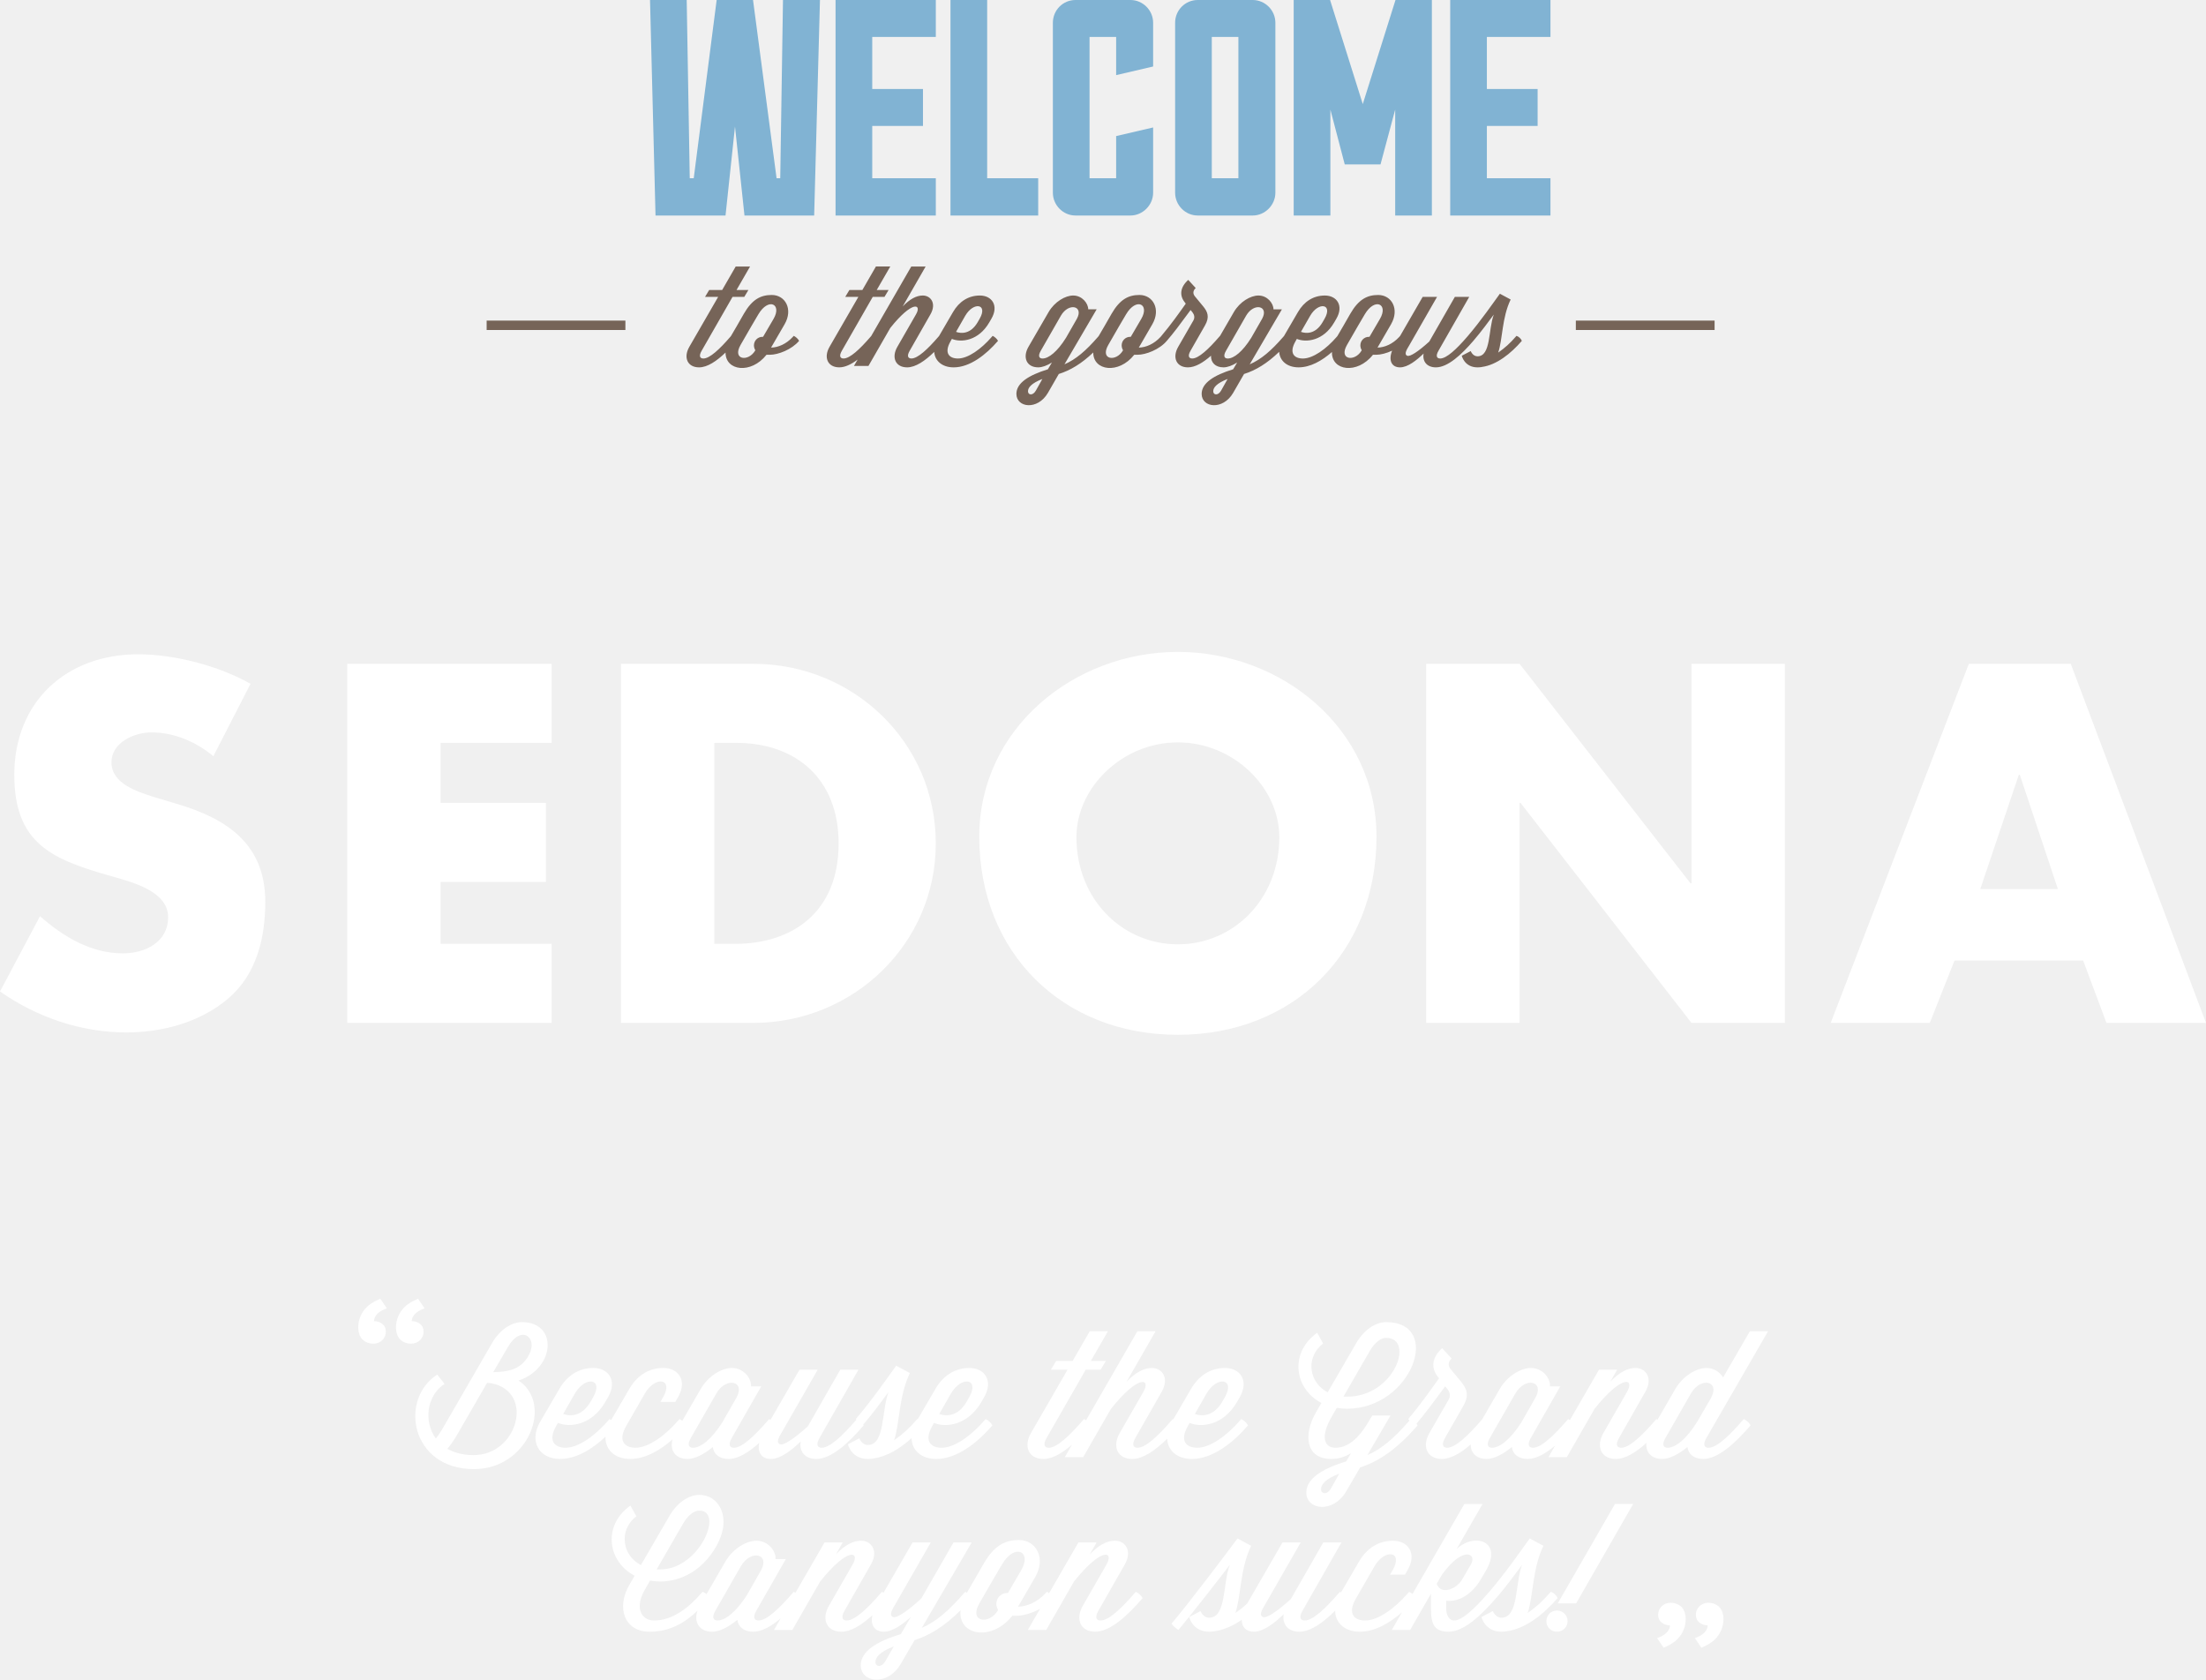
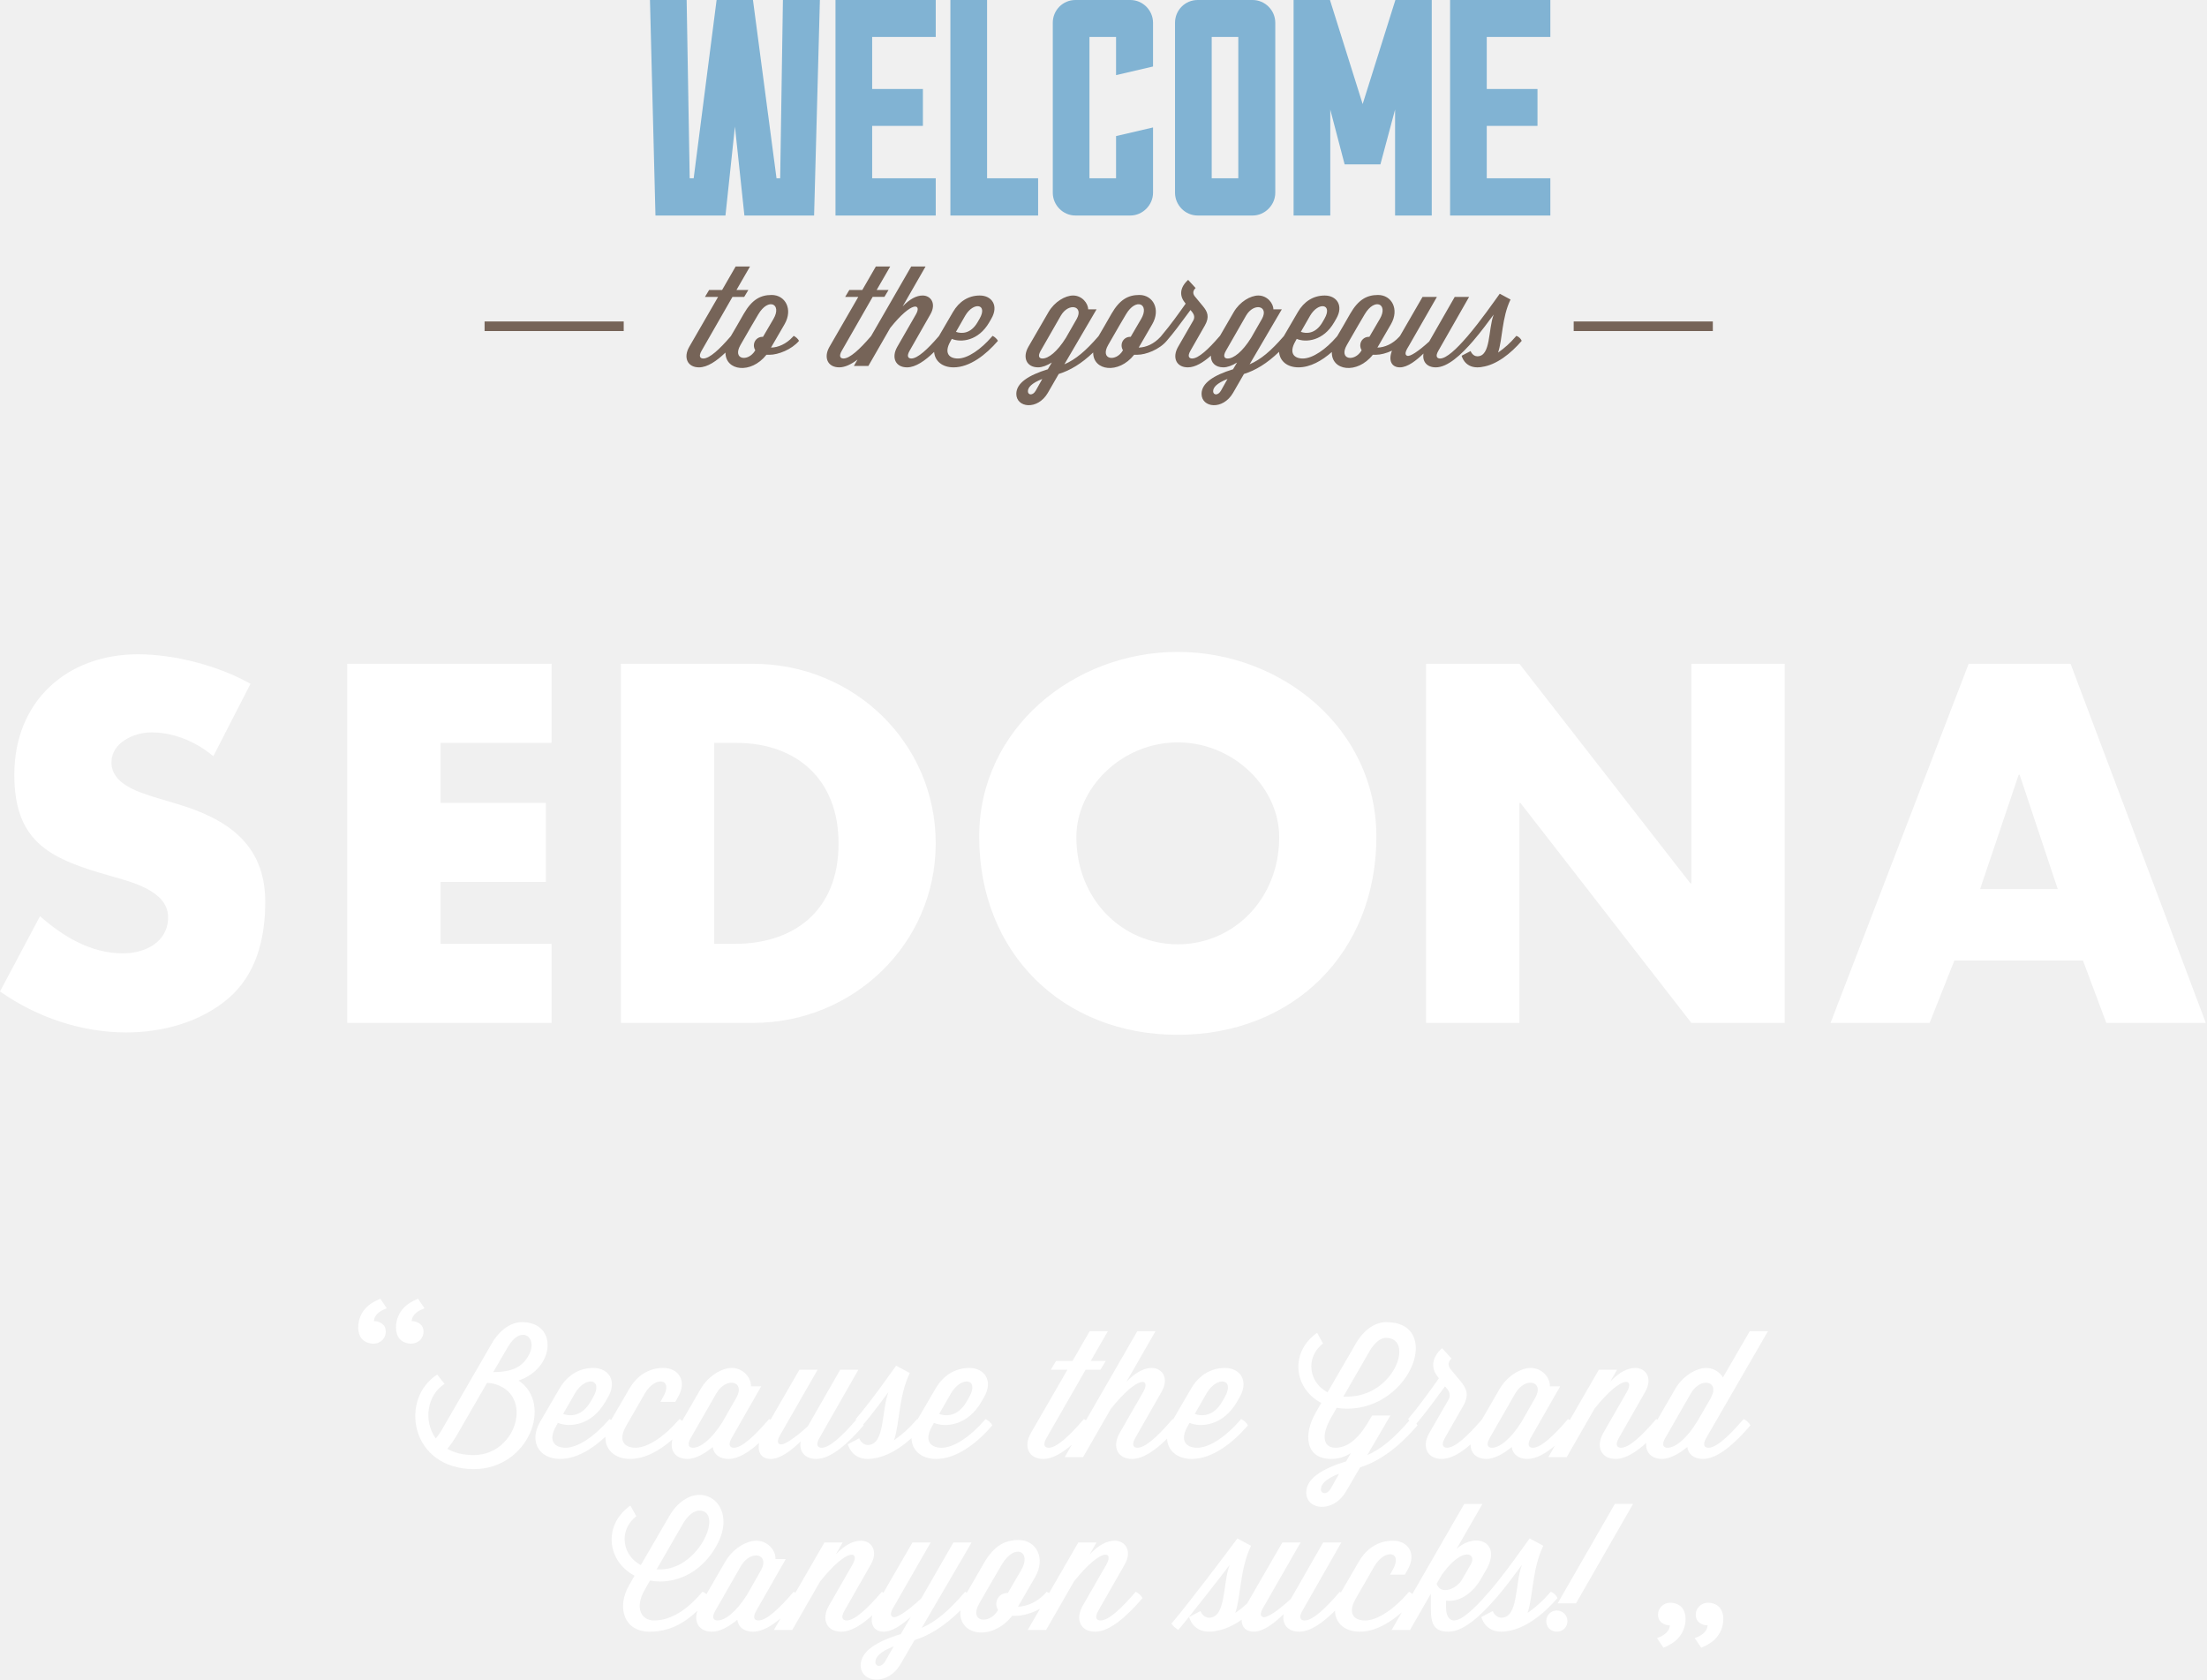
- <svg xmlns="http://www.w3.org/2000/svg" width="459.754" height="350.074">
-   <path d="M165.422 70.001l-.203.229c-1.353 1.469-3.022 2.188-4.521 2.217l2.822-4.865c1.813-3.139.144-6.104-2.679-6.104-2.303 0-4.088.92-5.815 3.916l-1.468 2.562-1.227 2.098-.154.177c-2.159 2.506-4.262 4.491-5.586 4.491-.662 0-1.037-.461-.346-1.641l6.422-11.201h2.446l.864-1.44H153.5l2.822-4.893h-2.994l-2.822 4.895h-2.707l-.864 1.44h2.735l-6.019 10.423c-1.267 2.217-.374 4.262 2.044 4.262 1.739 0 3.662-1.309 5.512-3.084-.006 3.816 5.297 4.562 8.539.463h.661c1.785 0 4.606-1.094 6.134-2.907-.199-.405-.716-.865-1.119-1.038zm-6.392.203h-.145c-.979 0-1.756.806-1.756 1.785 0 .373.115.72.289 1.009l-.029.057c-1.411 2.419-4.838 1.958-3.053-1.151l2.274-3.944 1.44-2.447c2.102-3.569 4.98-2.159 3.166.95l-2.186 3.741zm47.847-.203l-.201.229c-2.16 2.506-4.924 4.491-7.025 4.491-1.844 0-2.938-1.151-1.555-3.569l.287-.52c1.93.807 5.558.432 7.804-3.455l.432-.749c1.612-2.764.058-4.837-2.39-4.837-2.419 0-4.348 1.268-5.615 3.455l-2.906 4.984-.173.199c-2.159 2.504-4.261 4.49-5.586 4.49-.661 0-1.036-.461-.346-1.641l4.319-7.571c1.295-2.274.059-3.916-1.612-3.916-1.296 0-2.679.72-4.175 2.274l4.779-8.32h-2.994l-8.354 14.492-.168.191c-2.159 2.506-4.261 4.491-5.586 4.491-.662 0-1.037-.461-.345-1.641l6.42-11.201h2.447l.864-1.44h-2.476l2.822-4.893h-2.994l-2.822 4.895h-2.706l-.864 1.44h2.735l-6.019 10.423c-1.267 2.217-.373 4.262 2.045 4.262 1.213 0 2.517-.639 3.821-1.627l-.771 1.338h3.022l4.55-7.916c4.606-5.789 6.65-5.039 5.354-2.822l-3.888 6.767c-1.267 2.218-.373 4.263 2.045 4.263 1.781 0 3.757-1.375 5.646-3.217.145 1.864 1.653 3.217 4.055 3.217 3.396 0 6.766-2.649 9.242-5.529-.196-.404-.714-.864-1.118-1.037zm-5.701-4.204c1.729-2.965 4.781-2.477 2.996.634l-.433.749c-1.438 2.447-3.368 2.391-4.491 1.987l1.928-3.37zm114.871 4.204l-.201.229a18.785 18.785 0 0 1-3.601 3.254c.95-2.851.749-7.228 2.593-11.057l-2.246-1.209c-1.238 1.699-3.944 5.615-6.651 8.782l.001.001-.201.229c-2.158 2.506-4.261 4.491-5.586 4.491-.662 0-1.036-.461-.345-1.641l6.392-11.201h-2.994l-5.326 9.3c-2.274 2.072-4.031 3.225-4.606 2.965-.749-.315 0-1.438.374-2.072l5.845-10.192H296.5l-4.695 8.124-.197.227c-1.354 1.469-3.023 2.188-4.521 2.217l2.821-4.865c1.813-3.139.146-6.104-2.678-6.104-2.304 0-4.089.92-5.815 3.916l-1.469 2.562-1.227 2.097-.154.178c-2.159 2.506-4.924 4.491-7.025 4.491-1.843 0-2.938-1.151-1.555-3.569l.288-.52c1.929.807 5.558.432 7.803-3.455l.433-.749c1.611-2.764.058-4.837-2.391-4.837-2.419 0-4.348 1.268-5.615 3.455l-2.904 4.984-.174.199c-2.477 2.851-4.606 4.691-6.969 5.699l6.709-11.459h-1.757c0-1.238-1.267-2.879-3.138-2.879-1.612 0-3.858 1.268-5.126 3.455l-2.871 4.957-.007-.004-.201.23c-2.159 2.504-4.262 4.49-5.586 4.49-.662 0-1.036-.461-.346-1.641l2.994-5.241c1.036-1.813.547-2.879-.433-4.06l-1.67-2.017c-.433-.547-.433-1.151.173-1.728l-1.555-1.699c-1.699 1.525-1.844 3.225-.777 4.607l.26.346c-1.324 1.872-3.109 4.404-5.068 6.709l.002.004-.2.229c-1.354 1.467-3.022 2.188-4.521 2.217l2.82-4.866c1.814-3.138.145-6.104-2.678-6.104-2.303 0-4.088.922-5.814 3.916l-1.47 2.562-1.228 2.101-.152.175c-2.477 2.851-4.607 4.691-6.969 5.699l6.709-11.459H226.8c0-1.238-1.267-2.879-3.139-2.879-1.611 0-3.857 1.268-5.125 3.455l-4.203 7.256c-1.268 2.217-.375 4.262 2.043 4.262.836 0 1.844-.375 2.852-1.008l-.835 1.41c-4.031 1.238-6.565 2.879-6.565 5.125 0 2.88 4.405 3.484 6.565-.201l2.274-3.945c2.396-.746 4.743-2.155 7.18-4.481-.021 3.832 5.294 4.585 8.539.479h.662c1.785 0 4.607-1.094 6.133-2.908 1.438-1.67 2.562-3.168 4.951-6.42l.402.49c.374.489.52 1.094.174 1.698l-3.168 5.5c-1.268 2.218-.375 4.263 2.045 4.263 1.518 0 3.176-.998 4.801-2.431-.049 1.392.879 2.431 2.598 2.431.835 0 1.843-.375 2.852-1.009L257 76.966c-4.031 1.238-6.563 2.879-6.563 5.125 0 2.88 4.405 3.483 6.563-.201l2.274-3.944c2.44-.762 4.83-2.215 7.315-4.617.133 1.875 1.646 3.236 4.057 3.236 2.438 0 4.859-1.367 6.947-3.201-.117 3.92 5.267 4.721 8.541.58h.662c.938 0 2.158-.309 3.33-.856-.806 2.081-.063 3.478 1.649 3.478 1.642 0 3.483-1.498 4.923-2.879-.288 1.611.662 2.879 2.562 2.879 2.477 0 5.326-2.648 7.804-5.528l-.001-.001c1.697-1.959 3.195-4.059 4.261-5.469-1.181 3.108-.548 8.694-3.397 8.694-1.008 0-1.41-1.094-1.41-1.094l-1.872.979s.547 2.42 3.282 2.42c.287 0 .548-.029.834-.06.029 0 .059-.028.088-.028 3.052-.402 6.074-2.82 8.32-5.441-.172-.461-.691-.922-1.122-1.037zm-42.983-4.204c1.728-2.965 4.778-2.477 2.993.634l-.432.749c-1.439 2.447-3.369 2.391-4.492 1.987l1.931-3.37zm-57.177 15.606c-.633 1.123-1.641.951-1.641.145 0-.777.721-1.67 2.994-2.562l-1.353 2.417zm1.383-6.68c-.662 0-1.037-.461-.346-1.641l4.176-7.285c1.611-2.793 4.809-2.073 3.34.634l-2.273 3.974c-1.816 2.908-3.63 4.318-4.897 4.318zm18.397-4.519h-.145c-.979 0-1.756.806-1.756 1.785 0 .373.115.72.287 1.009l-.028.057c-1.41 2.419-4.837 1.958-3.052-1.151l2.273-3.944 1.439-2.447c2.104-3.569 4.98-2.159 3.168.95l-2.186 3.741zm18.827 11.199c-.634 1.123-1.642.951-1.642.145 0-.777.72-1.67 2.994-2.562l-1.352 2.417zm1.381-6.68c-.662 0-1.035-.461-.346-1.641l4.176-7.285c1.612-2.793 4.809-2.073 3.34.634l-2.274 3.974c-1.813 2.908-3.63 4.318-4.896 4.318zm29.54-4.519h-.145c-.979 0-1.756.806-1.756 1.785 0 .373.115.72.287 1.009l-.028.057c-1.41 2.419-4.837 1.958-3.052-1.151l2.273-3.944 1.439-2.447c2.103-3.569 4.98-2.159 3.168.95l-2.186 3.741zm-183.993-3.381h28.918v1.957h-28.918zm227 0h28.918v1.957h-28.918z" fill="#766458" />
+ <svg xmlns="http://www.w3.org/2000/svg" version="1" width="460" height="350" viewBox="0 0 460 350">
+   <path d="M165.422 70.001l-.203.229c-1.353 1.469-3.022 2.188-4.521 2.217l2.822-4.865c1.813-3.139.144-6.104-2.679-6.104-2.303 0-4.088.92-5.815 3.916l-1.468 2.562-1.227 2.098-.154.177c-2.159 2.506-4.262 4.491-5.586 4.491-.662 0-1.037-.461-.346-1.641l6.422-11.201h2.446l.864-1.44H153.5l2.822-4.893h-2.994l-2.822 4.895h-2.707l-.864 1.44h2.735l-6.019 10.423c-1.267 2.217-.374 4.262 2.044 4.262 1.739 0 3.662-1.309 5.512-3.084-.006 3.816 5.297 4.562 8.539.463h.661c1.785 0 4.606-1.094 6.134-2.907-.199-.405-.716-.865-1.119-1.038zm-6.392.203h-.145c-.979 0-1.756.806-1.756 1.785 0 .373.115.72.289 1.009l-.029.057c-1.411 2.419-4.838 1.958-3.053-1.151l2.274-3.944 1.44-2.447c2.102-3.569 4.98-2.159 3.166.95l-2.186 3.741zm47.847-.203l-.201.229c-2.16 2.506-4.924 4.491-7.025 4.491-1.844 0-2.938-1.151-1.555-3.569l.287-.52c1.93.807 5.558.432 7.804-3.455l.432-.749c1.612-2.764.058-4.837-2.39-4.837-2.419 0-4.348 1.268-5.615 3.455l-2.906 4.984-.173.199c-2.159 2.504-4.261 4.49-5.586 4.49-.661 0-1.036-.461-.346-1.641l4.319-7.571c1.295-2.274.059-3.916-1.612-3.916-1.296 0-2.679.72-4.175 2.274l4.779-8.32h-2.994l-8.354 14.492-.168.191c-2.159 2.506-4.261 4.491-5.586 4.491-.662 0-1.037-.461-.345-1.641l6.42-11.201h2.447l.864-1.44h-2.476l2.822-4.893h-2.994l-2.822 4.895h-2.706l-.864 1.44h2.735l-6.019 10.423c-1.267 2.217-.373 4.262 2.045 4.262 1.213 0 2.517-.639 3.821-1.627l-.771 1.338h3.022l4.55-7.916c4.606-5.789 6.65-5.039 5.354-2.822l-3.888 6.767c-1.267 2.218-.373 4.263 2.045 4.263 1.781 0 3.757-1.375 5.646-3.217.145 1.864 1.653 3.217 4.055 3.217 3.396 0 6.766-2.649 9.242-5.529-.196-.404-.714-.864-1.118-1.037zm-5.701-4.204c1.729-2.965 4.781-2.477 2.996.634l-.433.749c-1.438 2.447-3.368 2.391-4.491 1.987l1.928-3.37zm114.871 4.204l-.201.229a18.785 18.785 0 0 1-3.601 3.254c.95-2.851.749-7.228 2.593-11.057l-2.246-1.209c-1.238 1.699-3.944 5.615-6.651 8.782l.001.001-.201.229c-2.158 2.506-4.261 4.491-5.586 4.491-.662 0-1.036-.461-.345-1.641l6.392-11.201h-2.994l-5.326 9.3c-2.274 2.072-4.031 3.225-4.606 2.965-.749-.315 0-1.438.374-2.072l5.845-10.192H296.5l-4.695 8.124-.197.227c-1.354 1.469-3.023 2.188-4.521 2.217l2.821-4.865c1.813-3.139.146-6.104-2.678-6.104-2.304 0-4.089.92-5.815 3.916l-1.469 2.562-1.227 2.097-.154.178c-2.159 2.506-4.924 4.491-7.025 4.491-1.843 0-2.938-1.151-1.555-3.569l.288-.52c1.929.807 5.558.432 7.803-3.455l.433-.749c1.611-2.764.058-4.837-2.391-4.837-2.419 0-4.348 1.268-5.615 3.455l-2.904 4.984-.174.199c-2.477 2.851-4.606 4.691-6.969 5.699l6.709-11.459h-1.757c0-1.238-1.267-2.879-3.138-2.879-1.612 0-3.858 1.268-5.126 3.455l-2.871 4.957-.007-.004-.201.23c-2.159 2.504-4.262 4.49-5.586 4.49-.662 0-1.036-.461-.346-1.641l2.994-5.241c1.036-1.813.547-2.879-.433-4.06l-1.67-2.017c-.433-.547-.433-1.151.173-1.728l-1.555-1.699c-1.699 1.525-1.844 3.225-.777 4.607l.26.346c-1.324 1.872-3.109 4.404-5.068 6.709l.002.004-.2.229c-1.354 1.467-3.022 2.188-4.521 2.217l2.82-4.866c1.814-3.138.145-6.104-2.678-6.104-2.303 0-4.088.922-5.814 3.916l-1.47 2.562-1.228 2.101-.152.175c-2.477 2.851-4.607 4.691-6.969 5.699l6.709-11.459H226.8c0-1.238-1.267-2.879-3.139-2.879-1.611 0-3.857 1.268-5.125 3.455l-4.203 7.256c-1.268 2.217-.375 4.262 2.043 4.262.836 0 1.844-.375 2.852-1.008l-.835 1.41c-4.031 1.238-6.565 2.879-6.565 5.125 0 2.88 4.405 3.484 6.565-.201l2.274-3.945c2.396-.746 4.743-2.155 7.18-4.481-.021 3.832 5.294 4.585 8.539.479h.662c1.785 0 4.607-1.094 6.133-2.908 1.438-1.67 2.562-3.168 4.951-6.42l.402.49c.374.489.52 1.094.174 1.698l-3.168 5.5c-1.268 2.218-.375 4.263 2.045 4.263 1.518 0 3.176-.998 4.801-2.431-.049 1.392.879 2.431 2.598 2.431.835 0 1.843-.375 2.852-1.009L257 76.966c-4.031 1.238-6.563 2.879-6.563 5.125 0 2.88 4.405 3.483 6.563-.201l2.274-3.944c2.44-.762 4.83-2.215 7.315-4.617.133 1.875 1.646 3.236 4.057 3.236 2.438 0 4.859-1.367 6.947-3.201-.117 3.92 5.267 4.721 8.541.58h.662c.938 0 2.158-.309 3.33-.856-.806 2.081-.063 3.478 1.649 3.478 1.642 0 3.483-1.498 4.923-2.879-.288 1.611.662 2.879 2.562 2.879 2.477 0 5.326-2.648 7.804-5.528l-.001-.001c1.697-1.959 3.195-4.059 4.261-5.469-1.181 3.108-.548 8.694-3.397 8.694-1.008 0-1.41-1.094-1.41-1.094l-1.872.979s.547 2.42 3.282 2.42c.287 0 .548-.029.834-.06.029 0 .059-.028.088-.028 3.052-.402 6.074-2.82 8.32-5.441-.172-.461-.691-.922-1.122-1.037zm-42.983-4.204c1.728-2.965 4.778-2.477 2.993.634l-.432.749c-1.439 2.447-3.369 2.391-4.492 1.987l1.931-3.37zm-57.177 15.606c-.633 1.123-1.641.951-1.641.145 0-.777.721-1.67 2.994-2.562l-1.353 2.417zm1.383-6.68c-.662 0-1.037-.461-.346-1.641l4.176-7.285c1.611-2.793 4.809-2.073 3.34.634l-2.273 3.974c-1.816 2.908-3.63 4.318-4.897 4.318zm18.397-4.519h-.145c-.979 0-1.756.806-1.756 1.785 0 .373.115.72.287 1.009l-.028.057c-1.41 2.419-4.837 1.958-3.052-1.151l2.273-3.944 1.439-2.447c2.104-3.569 4.98-2.159 3.168.95l-2.186 3.741zm18.827 11.199c-.634 1.123-1.642.951-1.642.145 0-.777.72-1.67 2.994-2.562l-1.352 2.417zm1.381-6.68c-.662 0-1.035-.461-.346-1.641l4.176-7.285c1.612-2.793 4.809-2.073 3.34.634l-2.274 3.974c-1.813 2.908-3.63 4.318-4.896 4.318zm29.54-4.519h-.145c-.979 0-1.756.806-1.756 1.785 0 .373.115.72.287 1.009l-.028.057c-1.41 2.419-4.837 1.958-3.052-1.151l2.273-3.944 1.439-2.447c2.103-3.569 4.98-2.159 3.168.95l-2.186 3.741zM101 67h29v2h-29zm227 0h29v2h-29z" fill="#766458" />
  <path d="M163.183 0h7.707l-1.209 44.918h-14.525l-1.975-18.545-1.975 18.545h-14.589L135.471 0h7.645l.637 37.152h.828L149.359 0h7.581l4.906 37.152h.765L163.183 0zm31.851 37.152v7.766h-20.896V0h20.896v7.7h-13.251v10.844h10.575v7.7h-10.575v10.908h13.251zm21.339 0v7.766H198.09V0h7.646v37.152h10.637zm16.244-8.791l7.708-1.797v13.604c0 2.567-2.166 4.749-4.714 4.749h-11.469c-2.611 0-4.713-2.182-4.713-4.749V4.749c0-2.632 2.103-4.749 4.713-4.749h11.468c2.548 0 4.714 2.117 4.714 4.749v9.112l-7.708 1.796V7.7h-5.543v29.452h5.543l.001-8.791zM261.089 0c2.549 0 4.715 2.117 4.715 4.749v35.42c0 2.567-2.166 4.749-4.715 4.749h-11.468c-2.61 0-4.714-2.182-4.714-4.749V4.749c0-2.631 2.104-4.749 4.714-4.749h11.468zm-2.994 7.7h-5.543v29.452h5.543V7.7zM290.837 0h7.58v44.918h-7.645V22.844l-3.059 11.422h-7.453l-2.994-11.422v22.074h-7.646V0h7.581l6.816 21.688L290.837 0zm32.297 37.152v7.766h-20.896V0h20.896v7.7h-13.252v10.844h10.575v7.7h-10.575v10.908h13.252z" fill="#81B3D3" />
  <path d="M44.467 157.61c-3.572-2.979-8.139-4.963-12.902-4.963-3.572 0-8.338 2.084-8.338 6.253 0 4.368 5.261 6.055 8.636 7.146l4.964 1.489c10.422 3.077 18.461 8.337 18.461 20.447 0 7.445-1.787 15.088-7.742 20.15-5.855 4.963-13.697 7.047-21.24 7.047-9.43 0-18.661-3.176-26.305-8.537l8.338-15.682c4.865 4.268 10.621 7.742 17.271 7.742 4.566 0 9.43-2.283 9.43-7.545 0-5.459-7.643-7.344-11.812-8.535-12.208-3.475-20.249-6.65-20.249-21.143 0-15.188 10.818-25.112 25.807-25.112 7.543 0 16.775 2.382 23.426 6.154l-7.745 15.089zm47.365-2.779v12.506h21.937v16.479H91.832v12.9h23.127v16.479H72.377v-74.84h42.582v16.477H91.832zm37.586-16.477h27.594c20.844 0 38.016 16.377 38.016 37.42 0 21.041-17.271 37.42-38.016 37.42h-27.594v-74.84zm19.455 58.364h4.367c11.612 0 21.539-6.352 21.539-20.943 0-13.4-8.834-20.943-21.341-20.943h-4.565v41.886zm138.001-22.333c0 24.219-17.371 41.292-41.393 41.292-24.02 0-41.391-17.072-41.391-41.292 0-22.632 19.852-38.513 41.391-38.513s41.393 15.881 41.393 38.513zm-62.534.099c0 12.904 9.529 22.333 21.141 22.333 11.613 0 21.143-9.43 21.143-22.333 0-10.323-9.527-19.752-21.143-19.752-11.613 0-21.141 9.43-21.141 19.752zm72.899-36.13h19.455l35.635 45.758h.197v-45.758h19.453v74.84h-19.453l-35.635-45.857h-.197v45.857h-19.455v-74.84zm110.107 61.838l-5.16 13.002H381.54l28.785-74.84h21.242l28.188 74.84H439.01l-4.863-13.002h-26.801zm13.6-38.711h-.199l-8.039 23.823h16.178l-7.94-23.823z" fill="#FFF" />
  <g fill="#FFF">
    <path d="M108.081 287.741c7.658-2.589 8.242-12.181.693-12.181-2.079 0-4.559 1.459-6.272 4.449L92.29 297.66a14.686 14.686 0 0 1-1.458 2.151c-2.626-3.61-1.86-9.007 1.823-11.378l-1.532-1.934c-7.95 5.069-5.616 19.693 7.659 19.693 11.342.002 16.593-13.6 9.299-18.451zm-9.372 15.535c-2.261 0-4.048-.511-5.47-1.312.656-.767 1.312-1.715 1.896-2.699l6.381-11.05 1.021.108c8.9 1.862 5.362 14.953-3.828 14.953zm4.084-17.286l3.063-5.251c2.771-4.776 6.309-1.969 4.412 1.604-1.456 2.735-3.609 3.574-7.475 3.647z" />
    <path d="M140.161 300.002c-.629 2.248.572 4.076 3.146 4.076 1.531 0 3.428-.984 5.25-2.479.184 1.459 1.351 2.479 3.283 2.479 2.02 0 4.234-1.395 6.393-3.357-.42 2.048.541 3.357 2.41 3.357 2.08 0 4.414-1.896 6.236-3.646-.365 2.042.84 3.646 3.246 3.646 3.137 0 6.747-3.354 9.883-7.002-.025-.05-.068-.102-.101-.151 2.097-2.438 3.946-5.026 5.269-6.777-1.496 3.938-.693 11.014-4.305 11.014-1.275 0-1.787-1.386-1.787-1.386l-2.371 1.24s.693 3.062 4.157 3.062c.365 0 .692-.037 1.058-.072.037 0 .073-.036.109-.036 2.786-.368 5.55-2.064 7.943-4.225.058 2.495 1.994 4.333 5.145 4.333 4.303 0 8.57-3.354 11.707-7.002-.255-.511-.912-1.094-1.422-1.312l-.255.292c-2.735 3.172-6.236 5.688-8.897 5.688-2.334 0-3.721-1.459-1.97-4.521l.365-.657c2.442 1.021 7.038.547 9.883-4.376l.547-.948c2.042-3.501.073-6.127-3.026-6.127-3.063 0-5.508 1.605-7.111 4.376l-3.684 6.318c-.035-.012-.07-.037-.104-.046l-.255.292a23.678 23.678 0 0 1-4.559 4.121c1.203-3.61.948-9.153 3.282-14.004l-2.844-1.532c-1.568 2.151-4.996 7.111-8.425 11.123.033.046.074.091.111.138l-.136.154c-2.735 3.172-5.397 5.688-7.075 5.688-.838 0-1.312-.583-.438-2.079l8.096-14.187h-3.793l-6.747 11.779c-2.881 2.626-5.104 4.084-5.835 3.756-.947-.401 0-1.823.475-2.625l7.402-12.91h-3.793l-6.036 10.446c-.098-.061-.196-.123-.288-.162l-.255.292c-2.735 3.172-5.397 5.688-7.075 5.688-.838 0-1.312-.583-.438-2.079l6.127-10.722h-2.152c.146-1.605-1.494-3.83-3.975-3.83-2.042 0-4.887 1.605-6.491 4.376l-3.846 6.637a2.85 2.85 0 0 0-.577-.364l-.255.292c-2.735 3.172-6.236 5.688-8.897 5.688-2.334 0-3.721-1.459-1.971-4.521l3.902-6.783c2.188-3.756 6.054-3.136 3.791.802l-.547.948h3.101l.547-.948c2.042-3.501.073-6.127-3.026-6.127-3.063 0-5.508 1.605-7.111 4.376l-3.77 6.467a2.414 2.414 0 0 0-.348-.194l-.255.292c-2.735 3.172-6.236 5.688-8.897 5.688-2.335 0-3.721-1.459-1.971-4.521l.365-.657c2.443 1.021 7.039.547 9.883-4.376l.547-.948c2.042-3.501.073-6.127-3.027-6.127-3.062 0-5.507 1.605-7.11 4.376l-3.976 6.819c-2.371 4.048-.328 7.768 4.157 7.768 3.341 0 6.657-2.023 9.442-4.635-.098 2.646 1.865 4.635 5.141 4.635 3.1.005 6.176-1.735 8.828-4.071zm58.029-9.563c2.188-3.756 6.054-3.136 3.791.802l-.547.948c-1.822 3.1-4.267 3.027-5.688 2.516l2.444-4.266zm-54.191 9.227l5.288-9.227c2.042-3.538 6.09-2.626 4.229.802l-2.953 5.18c-2.297 3.609-4.56 5.323-6.127 5.323-.837 0-1.312-.583-.437-2.078zm-24.184-9.227c2.188-3.756 6.054-3.136 3.791.802l-.547.948c-1.822 3.1-4.267 3.027-5.688 2.516l2.444-4.266zm128.584 13.639c4.303 0 8.571-3.354 11.706-7.002-.254-.511-.91-1.094-1.422-1.312l-.254.292c-2.736 3.172-6.236 5.688-8.899 5.688-2.334 0-3.721-1.459-1.971-4.521l.365-.657c2.444 1.021 7.038.547 9.883-4.376l.547-.948c2.043-3.501.074-6.127-3.027-6.127-3.061 0-5.505 1.605-7.11 4.376l-3.693 6.336c-.037-.019-.077-.048-.113-.063l-.256.292c-2.734 3.172-5.396 5.688-7.074 5.688-.839 0-1.312-.583-.438-2.079l5.47-9.591c1.642-2.881.073-4.96-2.042-4.96-1.643 0-3.393.912-5.288 2.881l6.054-10.54h-3.793l-10.697 18.56a2.47 2.47 0 0 0-.434-.251l-.256.292c-2.735 3.172-5.396 5.688-7.075 5.688-.838 0-1.312-.583-.438-2.079l8.133-14.187h3.101l1.095-1.823h-3.137l3.574-6.2h-3.793l-3.574 6.2h-3.428l-1.094 1.823h3.463l-7.622 13.204c-1.604 2.808-.474 5.396 2.589 5.396 1.885 0 3.941-1.216 5.962-2.975l-1.504 2.61h3.83l5.762-10.029c5.835-7.33 8.425-6.382 6.783-3.574l-4.923 8.571c-1.604 2.808-.475 5.396 2.589 5.396 2.305 0 4.864-1.812 7.304-4.221.111 2.441 2.041 4.222 5.145 4.222zm3.063-13.639c2.188-3.756 6.055-3.136 3.793.802l-.547.948c-1.824 3.1-4.268 3.027-5.69 2.516l2.444-4.266zm111.955 5.326l-.256.292c-2.732 3.172-5.396 5.688-7.074 5.688-.838 0-1.312-.583-.438-2.079l12.838-22.209h-3.793l-5.58 9.628c-.656-1.058-1.896-1.97-3.465-1.97-2.043 0-4.887 1.605-6.492 4.376l-3.711 6.406c-.08-.047-.162-.101-.236-.133l-.256.292c-2.734 3.172-5.396 5.688-7.074 5.688-.84 0-1.312-.583-.438-2.079l5.469-9.591c1.643-2.881.074-4.96-2.041-4.96-1.643 0-3.355.875-5.252 2.845l1.422-2.479h-3.793l-6.061 10.487a2.476 2.476 0 0 0-.361-.203l-.256.292c-2.734 3.172-5.396 5.688-7.074 5.688-.838 0-1.312-.583-.438-2.079l6.127-10.722h-2.152c.146-1.604-1.494-3.83-3.975-3.83-2.043 0-4.889 1.605-6.492 4.376l-3.666 6.329-.207.235c-2.734 3.172-5.396 5.688-7.074 5.688-.838 0-1.312-.583-.438-2.079l3.793-6.637c1.312-2.298.691-3.646-.547-5.142l-2.115-2.554c-.547-.692-.547-1.458.219-2.188l-1.969-2.151c-2.152 1.934-2.334 4.084-.986 5.835l.33.438c-1.678 2.371-3.939 5.58-6.42 8.497.074.107.164.215.258.321-3.125 3.593-5.781 5.918-8.762 7.191l4.812-8.242H286l-.4.657c-2.006 3.537-4.305 6.054-7.258 6.054-2.59 0-3.062-2.589-.803-6.455l1.059-1.859c.691.108 1.387.183 2.15.183 13.494 0 20.021-18.052 8.135-18.052-2.08 0-4.561 1.459-6.273 4.449l-5.908 10.175c-2.225-1.167-3.391-3.282-3.391-5.397 0-1.75.803-3.501 2.441-4.776l-1.238-2.226c-2.699 1.934-3.902 4.522-3.902 7.075 0 3.027 1.715 5.944 4.777 7.549l-1.131 1.97c-2.662 4.595-2.188 9.7 3.174 9.7 1.604 0 2.953-.474 4.121-1.204l-.986 1.715c-5.141 1.567-8.314 3.646-8.314 6.49 0 3.647 5.58 4.413 8.314-.255l2.918-4.996c3.939-1.239 7.805-3.938 11.963-8.752a2.235 2.235 0 0 0-.236-.356c1.684-1.979 3.113-3.889 5.971-7.775l.51.62c.475.62.656 1.386.219 2.152l-4.012 6.963c-1.605 2.808-.475 5.396 2.59 5.396 1.906 0 3.988-1.244 6.033-3.036-.045 1.745 1.148 3.036 3.311 3.036 1.531 0 3.428-.984 5.25-2.479.184 1.459 1.352 2.479 3.283 2.479 1.816 0 3.791-1.129 5.742-2.785l-1.398 2.421h3.828l5.799-10.103c5.799-7.257 8.389-6.309 6.746-3.501l-4.922 8.571c-1.604 2.808-.475 5.396 2.588 5.396 2.018 0 4.227-1.388 6.381-3.346-.201 1.901 1.008 3.346 3.295 3.346 1.531 0 3.428-.984 5.252-2.479.182 1.459 1.35 2.479 3.281 2.479 3.137 0 6.746-3.354 9.883-7.002-.257-.506-.913-1.09-1.425-1.307zm-77.962-14.151c1.131-1.933 2.371-2.771 3.43-2.771 6.018 0 1.787 12.253-8.133 12.253h-.766l5.469-9.482zm-8.059 28.591c-.801 1.422-2.078 1.204-2.078.184 0-.985.875-2.115 3.793-3.246l-1.715 3.062zm39.693-13.784c-2.299 3.609-4.559 5.323-6.127 5.323-.84 0-1.312-.583-.438-2.079l5.287-9.227c2.043-3.538 6.09-2.626 4.23.802l-2.952 5.181zm36.702-.22c-2.299 3.756-4.633 5.543-6.236 5.543-.838 0-1.312-.583-.438-2.079l5.287-9.227c2.043-3.538 6.09-2.626 4.23.802h.035l-2.878 4.961zm-117.078 35.563l-.255.293c-2.734 3.172-5.396 5.688-7.074 5.688-.84 0-1.312-.583-.438-2.079l5.471-9.591c1.642-2.881.072-4.96-2.043-4.96-1.642 0-3.354.875-5.251 2.845l1.422-2.479h-3.793l-6.111 10.574a2.721 2.721 0 0 0-.484-.291l-.256.293c-1.713 1.858-3.829 2.771-5.725 2.808l3.573-6.163c2.297-3.976.183-7.73-3.392-7.73-2.918 0-5.178 1.167-7.367 4.96l-1.86 3.245-1.626 2.781a2.407 2.407 0 0 0-.343-.192l-.255.293c-3.137 3.608-5.799 5.942-8.789 7.221l10.395-17.797h-3.793l-6.709 11.67c-2.918 2.698-5.179 4.193-5.908 3.865-.948-.4 0-1.823.474-2.625l7.403-12.91h-3.793l-6.051 10.47a2.584 2.584 0 0 0-.332-.187l-.255.293c-2.735 3.172-5.397 5.688-7.075 5.688-.838 0-1.312-.583-.438-2.079l5.47-9.591c1.642-2.881.073-4.96-2.042-4.96-1.641 0-3.355.875-5.251 2.845l1.423-2.479h-3.794l-6.062 10.486a2.521 2.521 0 0 0-.36-.203l-.255.293c-2.734 3.172-5.396 5.688-7.075 5.688-.838 0-1.312-.583-.438-2.079l6.128-10.721h-2.152c.146-1.604-1.495-3.83-3.976-3.83-2.041 0-4.887 1.605-6.49 4.377l-3.918 6.763c-.26-.235-.559-.417-.831-.49l-.255.293c-2.735 3.172-6.09 5.688-9.848 5.688-2.588 0-4.156-2.589-1.896-6.455l1.058-1.859c.693.108 1.387.184 2.151.184 4.048 0 8.644-2.08 11.634-7.295 1.057-1.859 1.531-3.609 1.531-5.104 0-3.429-2.225-5.652-5.032-5.652-2.079 0-4.559 1.459-6.272 4.449l-5.908 10.175c-2.225-1.167-3.393-3.282-3.393-5.397 0-1.75.803-3.501 2.443-4.776l-1.24-2.226c-2.699 1.935-3.902 4.521-3.902 7.075 0 3.026 1.715 5.944 4.777 7.549l-1.13 1.971c-2.661 4.595-1.094 9.699 4.267 9.699 4.242 0 7.354-1.889 9.969-4.372-.826 2.384.374 4.372 3.059 4.372 1.532 0 3.428-.984 5.252-2.479.182 1.459 1.35 2.479 3.281 2.479 1.816 0 3.792-1.129 5.742-2.783l-1.398 2.42h3.829l5.798-10.103c5.799-7.258 8.389-6.31 6.748-3.502l-4.923 8.568c-1.604 2.809-.474 5.396 2.589 5.396 2.041 0 4.282-1.425 6.465-3.423-.455 2.086.508 3.423 2.397 3.423 1.824 0 3.901-1.531 5.616-3.062l-2.079 3.574c-5.142 1.53-8.351 3.646-8.351 6.49 0 3.647 5.58 4.413 8.313-.255l2.917-4.996c3.171-.998 6.297-2.965 9.562-6.195-.523 5.297 6.533 6.505 10.787 1.126h.838c1.385 0 3.26-.523 4.953-1.455l-2.55 4.41h3.83l5.798-10.103c5.799-7.258 8.389-6.31 6.747-3.502l-4.923 8.571c-1.604 2.809-.475 5.396 2.59 5.396 3.137 0 6.746-3.354 9.883-7.002-.256-.513-.912-1.097-1.423-1.315zm-94.387-14.15c1.13-1.933 2.371-2.771 3.428-2.771 1.423 0 2.079.947 2.079 2.334 0 3.538-4.303 9.919-10.211 9.919h-.766l5.47-9.482zm13.355 14.807c-2.297 3.609-4.559 5.323-6.127 5.323-.838 0-1.312-.583-.438-2.079l5.288-9.227c2.042-3.537 6.09-2.625 4.229.803l-2.952 5.18zm28.851 13.783c-.803 1.423-2.079 1.204-2.079.185 0-.985.912-2.115 3.829-3.246l-1.75 3.061zm25.528-14.184h-.184c-1.24 0-2.225 1.021-2.225 2.262 0 .475.146.911.365 1.275l-.037.073c-1.786 3.062-6.127 2.479-3.865-1.459l2.881-4.996 1.823-3.101c2.663-4.521 6.309-2.734 4.012 1.204l-2.77 4.742zm114.561 1.057c-.219-.583-.875-1.167-1.422-1.312l-.256.293a23.668 23.668 0 0 1-4.559 4.12c1.203-3.61.947-9.153 3.281-14.004l-2.846-1.532c-1.566 2.151-4.996 7.111-8.424 11.123.006.01.016.018.021.025-.016-.007-.031-.02-.047-.025l-.254.293c-2.736 3.172-5.396 5.688-7.076 5.688-.838 0-1.641-.839-1.641-2.553v-1.568c2.662.328 5.471-1.423 7.258-4.521l1.021-1.75c3.535-6.054-2.227-8.061-6.092-4.521l5.396-9.373h-3.793l-10.816 18.767a2.984 2.984 0 0 0-.693-.459l-.256.293c-2.734 3.172-6.236 5.688-8.898 5.688-2.334 0-3.719-1.459-1.969-4.521l3.9-6.783c2.189-3.756 6.055-3.136 3.793.803l-.547.948h3.102l.547-.948c2.041-3.501.072-6.127-3.027-6.127-3.062 0-5.508 1.605-7.111 4.377l-3.732 6.404c-.078-.047-.16-.101-.234-.133l-.256.293c-2.734 3.172-5.396 5.688-7.074 5.688-.84 0-1.312-.583-.438-2.079l8.096-14.186h-3.793l-6.746 11.779c-2.883 2.625-5.105 4.084-5.836 3.756-.947-.4 0-1.823.475-2.625l7.402-12.91h-3.793l-7.365 12.744a22.733 22.733 0 0 1-2.449 1.952c1.203-3.61.947-9.153 3.281-14.004l-2.844-1.532c-1.568 2.151-10.321 13.75-13.75 17.761.327.474.876.948 1.423 1.313 2.15-2.48 9.372-11.779 10.723-13.566-1.496 3.938-.693 11.014-4.305 11.014-1.275 0-1.787-1.387-1.787-1.387l-2.37 1.24s.692 3.062 4.157 3.062c.365 0 .693-.036 1.059-.072.035 0 .072-.036.107-.036 1.928-.255 3.842-1.143 5.631-2.379-.012 1.542.92 2.487 2.51 2.487 2.076 0 4.412-1.896 6.234-3.646-.363 2.043.838 3.646 3.246 3.646 2.355 0 4.979-1.893 7.467-4.38.033 2.52 1.975 4.38 5.145 4.38 3.078 0 6.137-1.72 8.775-4.031l-2.113 3.668h3.83l4.34-7.55v3.026c0 3.245.619 4.887 3.682 4.887 3.137 0 6.748-3.354 9.885-7.002-.006-.011-.018-.021-.021-.034.016.013.031.023.047.034 2.152-2.479 4.049-5.142 5.396-6.929-1.494 3.938-.691 11.014-4.303 11.014-1.275 0-1.787-1.387-1.787-1.387l-2.371 1.24s.693 3.062 4.158 3.062c.363 0 .691-.036 1.059-.072.035 0 .07-.036.107-.036 3.866-.514 7.696-3.576 10.54-6.895zm-25.188-2.991l1.094-1.896c4.377-6.091 7.367-4.413 6.018-2.115l-1.822 3.136c-1.134 1.97-4.452 3.355-5.29.875zm25.041 5.579c-1.24 0-2.189.984-2.189 2.226s.949 2.188 2.189 2.188c1.238 0 2.225-.947 2.225-2.188s-.987-2.226-2.225-2.226zm.182-1.494h3.83l11.887-20.715h-3.791z" />
  </g>
  <path fill="#FFF" d="M80.412 277.581a2.466 2.466 0 0 1-.676 1.676 2.612 2.612 0 0 1-.829.574 2.655 2.655 0 0 1-1.1.221 3.44 3.44 0 0 1-1.303-.253 2.946 2.946 0 0 1-1.064-.729 3.101 3.101 0 0 1-.575-1.049 4.017 4.017 0 0 1-.203-1.285c0-.855.151-1.646.457-2.368a5.988 5.988 0 0 1 1.302-1.928c.248-.248.529-.479.846-.694.315-.213.614-.394.896-.541.281-.146.523-.264.727-.354.203-.09.328-.146.373-.169l1.353 1.996c-.249.09-.524.209-.829.354a4.556 4.556 0 0 0-.861.541 2.932 2.932 0 0 0-.678.761c-.18.293-.281.633-.304 1.016a2.74 2.74 0 0 1 1.725.575c.495.383.743.935.743 1.656zm7.866 0c0 .293-.057.587-.17.879a2.388 2.388 0 0 1-.506.796 2.652 2.652 0 0 1-1.93.795c-.451 0-.885-.084-1.302-.253a2.935 2.935 0 0 1-1.065-.728c-.248-.293-.439-.643-.574-1.049s-.203-.834-.203-1.285c0-.855.152-1.646.457-2.368a6.004 6.004 0 0 1 1.302-1.928c.248-.248.528-.479.847-.693.314-.214.613-.394.896-.541.282-.146.524-.265.728-.354s.327-.146.372-.169l1.353 1.996c-.248.09-.523.209-.828.354-.305.147-.592.327-.863.541s-.496.468-.676.761a2.134 2.134 0 0 0-.305 1.016 2.74 2.74 0 0 1 1.725.575c.494.382.742.934.742 1.655zm265.161 58.942c0-.294.057-.588.168-.88.113-.294.283-.559.508-.795a2.59 2.59 0 0 1 .828-.575 2.67 2.67 0 0 1 1.1-.22c.451 0 .887.085 1.303.253.418.17.771.412 1.064.729.25.293.441.644.576 1.048.135.406.203.834.203 1.286 0 .855-.152 1.646-.457 2.367s-.738 1.364-1.303 1.928a5.621 5.621 0 0 1-.848.693 8.174 8.174 0 0 1-.895.541 11.82 11.82 0 0 1-.729.355 8.514 8.514 0 0 0-.371.17l-1.354-1.996c.248-.09.523-.209.828-.355.305-.146.592-.327.863-.541.27-.215.496-.469.676-.762.182-.293.283-.631.305-1.014a2.739 2.739 0 0 1-1.725-.576c-.492-.382-.74-.936-.74-1.656zm-7.867 0c0-.294.057-.588.17-.88a2.38 2.38 0 0 1 .506-.795c.227-.237.504-.43.83-.575.326-.146.693-.22 1.1-.22.451 0 .885.085 1.303.253.416.17.771.412 1.064.729.248.293.439.644.574 1.048.137.406.203.834.203 1.286a6.02 6.02 0 0 1-.457 2.367 5.99 5.99 0 0 1-1.301 1.928 5.703 5.703 0 0 1-.846.693 9.328 9.328 0 0 1-.896.541 11.82 11.82 0 0 1-.729.355 7.442 7.442 0 0 0-.371.17l-1.355-1.996c.25-.09.525-.209.83-.355.305-.146.592-.327.861-.541.271-.215.496-.469.678-.762.18-.293.281-.631.305-1.014a2.752 2.752 0 0 1-1.727-.576c-.494-.382-.742-.936-.742-1.656z" />
</svg>
